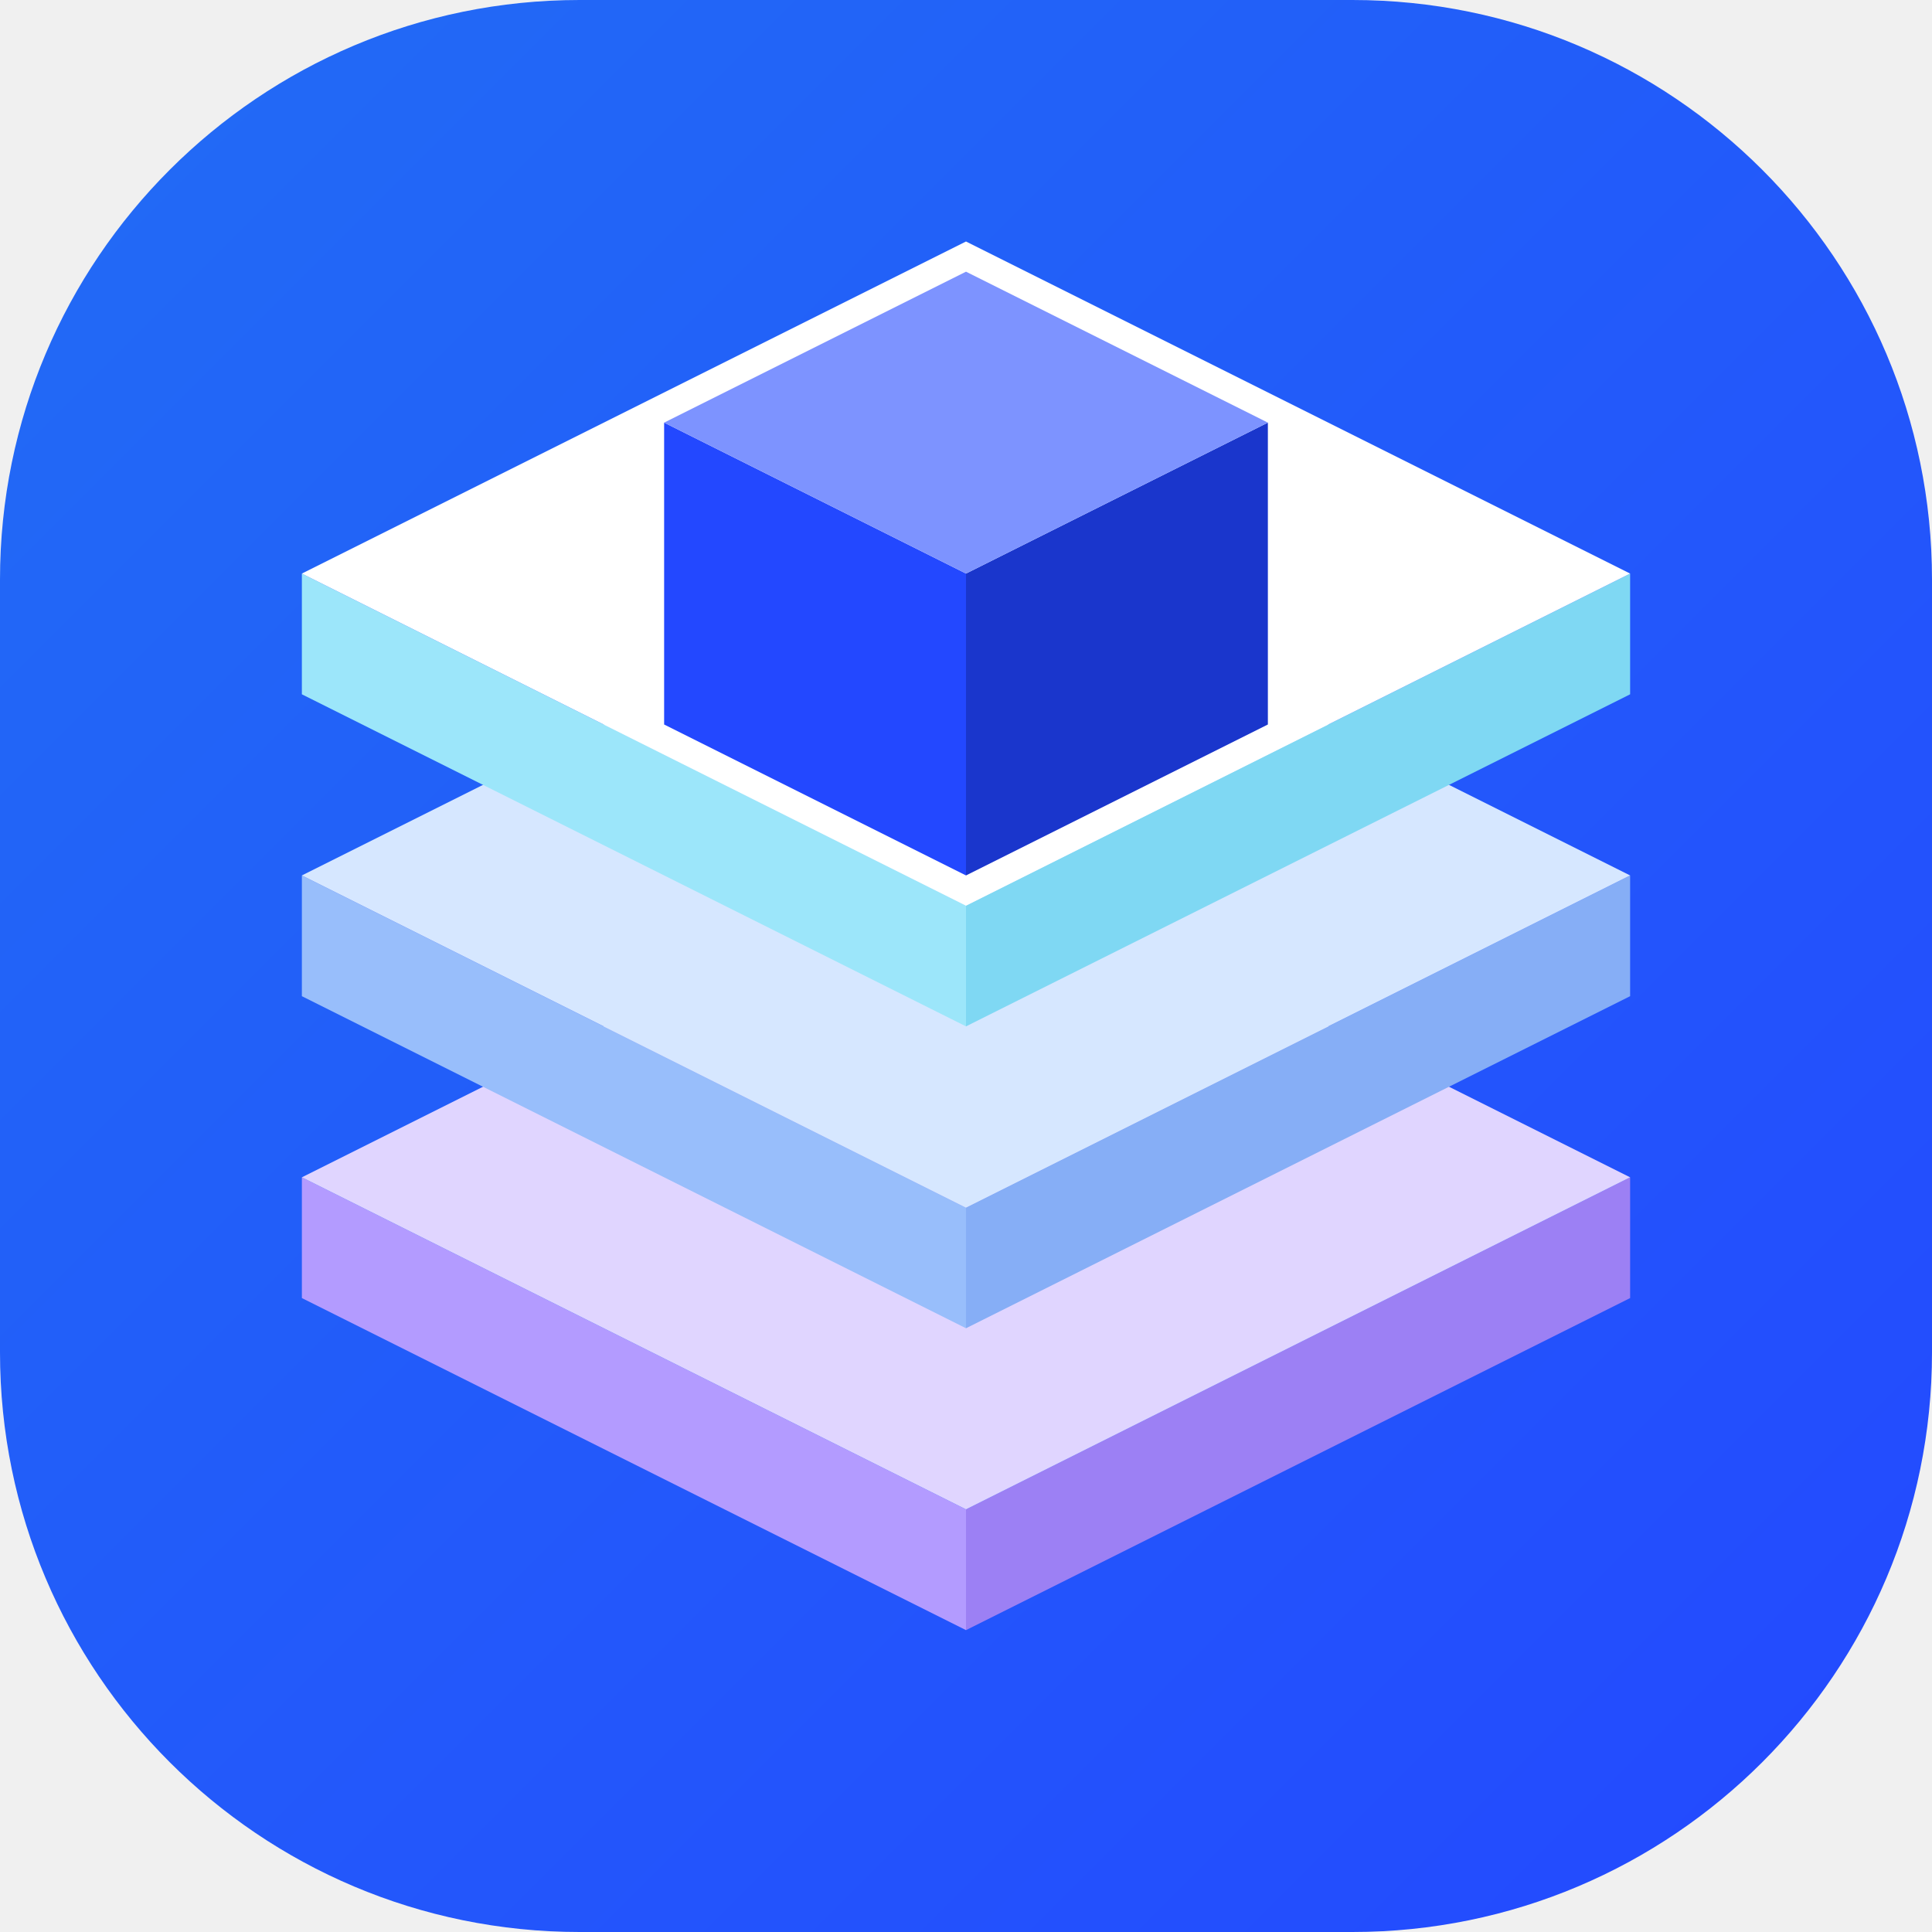
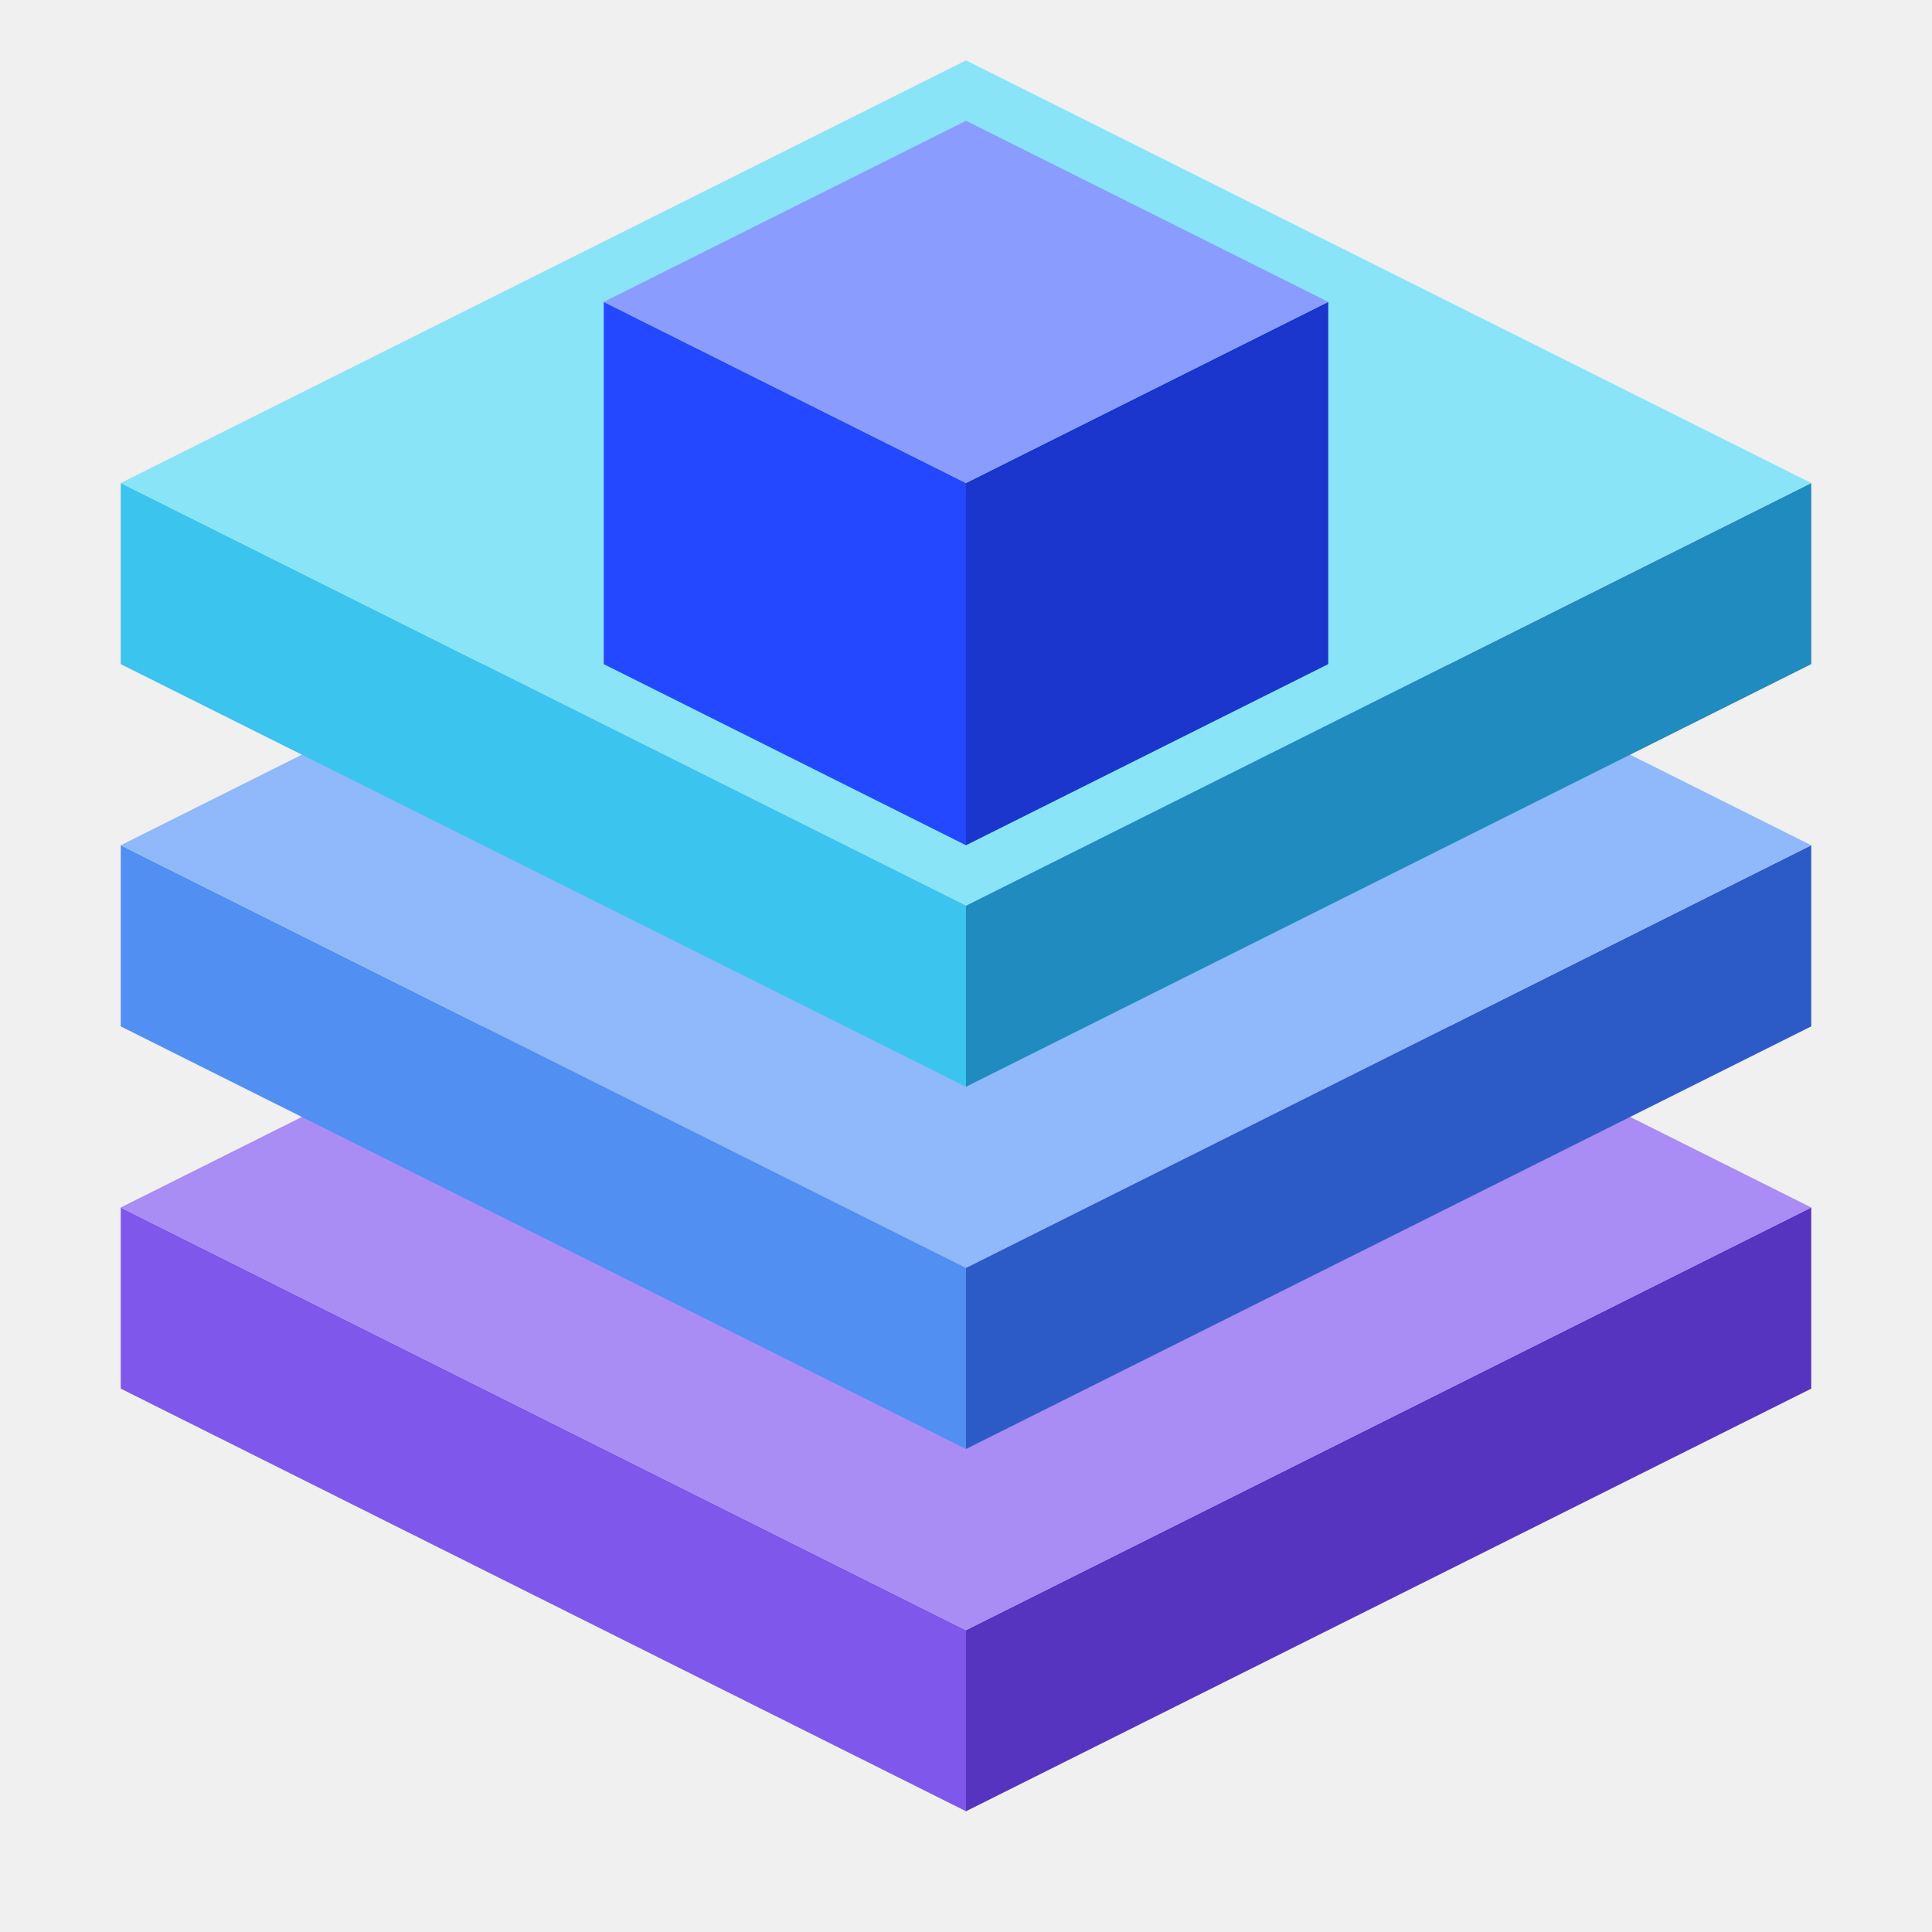
<svg xmlns="http://www.w3.org/2000/svg" viewBox="0 0 32 32" width="32" height="32">
-   <defs>
-     <linearGradient id="g" x1="0" y1="0" x2="1" y2="1">
-       <stop offset="0" stop-color="#226CF5" />
-       <stop offset="1" stop-color="#2348FF" />
-     </linearGradient>
-   </defs>
-   <rect width="32" height="32" rx="9.6" fill="url(#g)" />
-   <path d="M5 19.5L16 25L16 27L5 21.5Z" fill="#B39BFF" />
-   <path d="M16 25L27 19.5L27 21.5L16 27Z" fill="#9C80F4" />
-   <path d="M16 14L27 19.5L16 25L5 19.5Z" fill="#E0D5FF" />
-   <path d="M5 14.5L16 20L16 22L5 16.5Z" fill="#98BEFB" />
-   <path d="M16 20L27 14.5L27 16.5L16 22Z" fill="#86AEF6" />
-   <path d="M16 9L27 14.5L16 20L5 14.5Z" fill="#D6E7FF" />
-   <path d="M5 9.5L16 15L16 17L5 11.5Z" fill="#9CE6FA" />
-   <path d="M16 15L27 9.5L27 11.5L16 17Z" fill="#7FD8F3" />
-   <path d="M16 4L27 9.5L16 15L5 9.5Z" fill="#FFFFFF" />
-   <path d="M11 7L16 9.5L16 14.5L11 12Z" fill="#2348FF" />
-   <path d="M16 9.5L21 7L21 12L16 14.5Z" fill="#1A36CC" />
-   <path d="M16 4.5L21 7L16 9.5L11 7Z" fill="#7D93FF" />
+   <path d="M2 20L16 27L16 30L2 23Z" fill="#7F57EB" />
+   <path d="M16 27L30 20L30 23L16 30Z" fill="#5634BF" />
+   <path d="M16 13L30 20L16 27L2 20Z" fill="#AA8CF5" />
+   <path d="M2 14L16 21L16 24L2 17Z" fill="#518FF2" />
+   <path d="M16 21L30 14L30 17L16 24Z" fill="#2C5BC8" />
+   <path d="M16 7L30 14L16 21L2 14Z" fill="#8FB9FA" />
+   <path d="M2 8L16 15L16 18L2 11Z" fill="#3BC4EE" />
+   <path d="M16 15L30 8L30 11L16 18Z" fill="#1F8BBE" />
+   <path d="M16 1L30 8L16 15L2 8Z" fill="#8AE4F8" />
+   <path d="M10 5L16 8L16 14L10 11Z" fill="#2348FF" />
+   <path d="M16 8L22 5L22 11L16 14Z" fill="#1A36CC" />
+   <path d="M16 2L22 5L16 8L10 5Z" fill="#8A9DFF" />
</svg>
